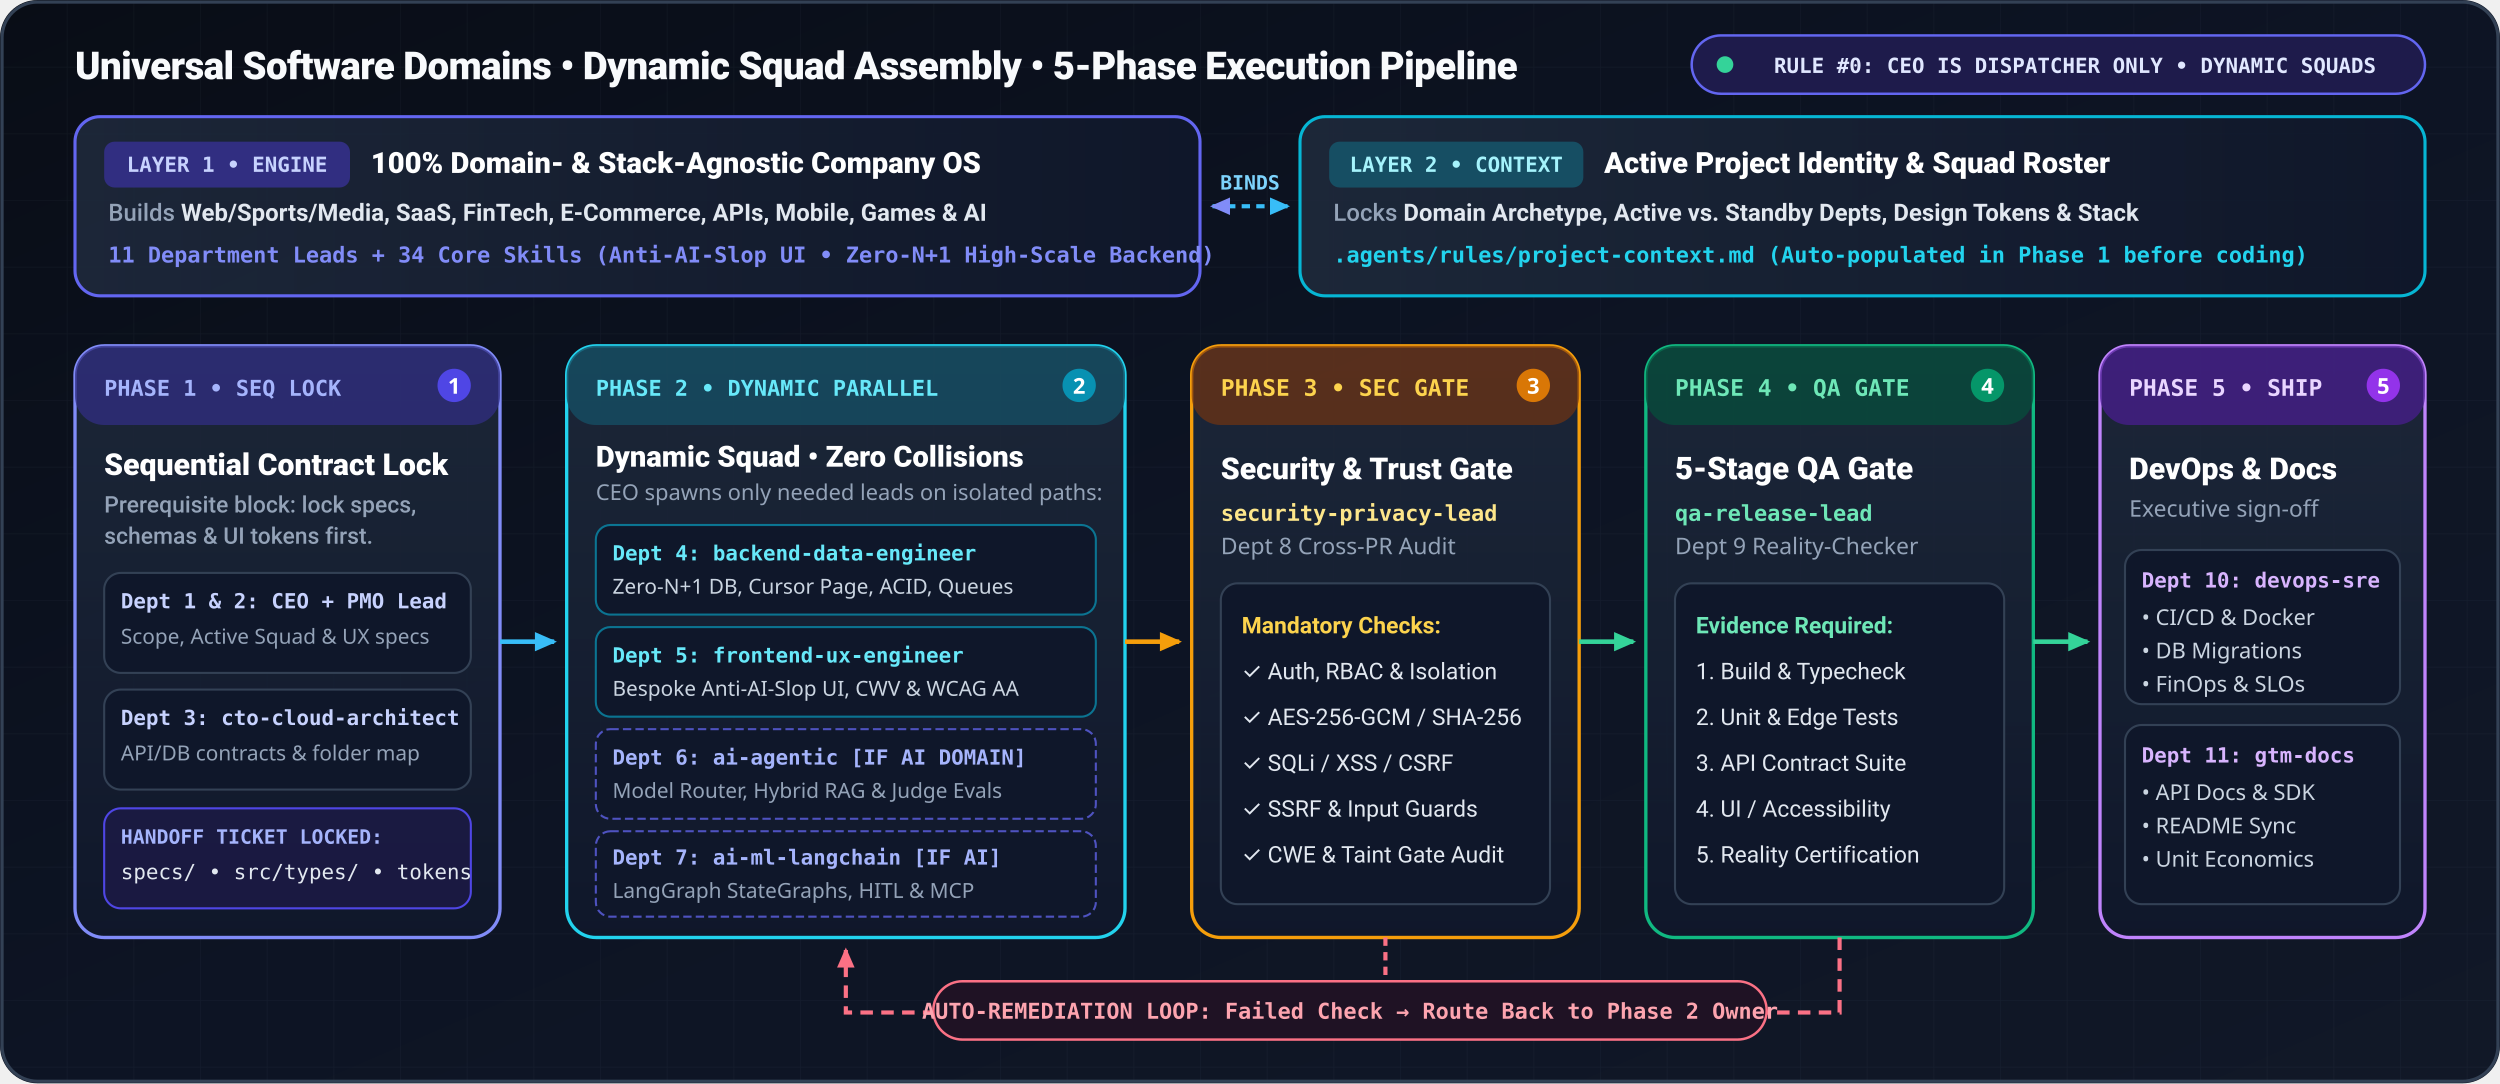
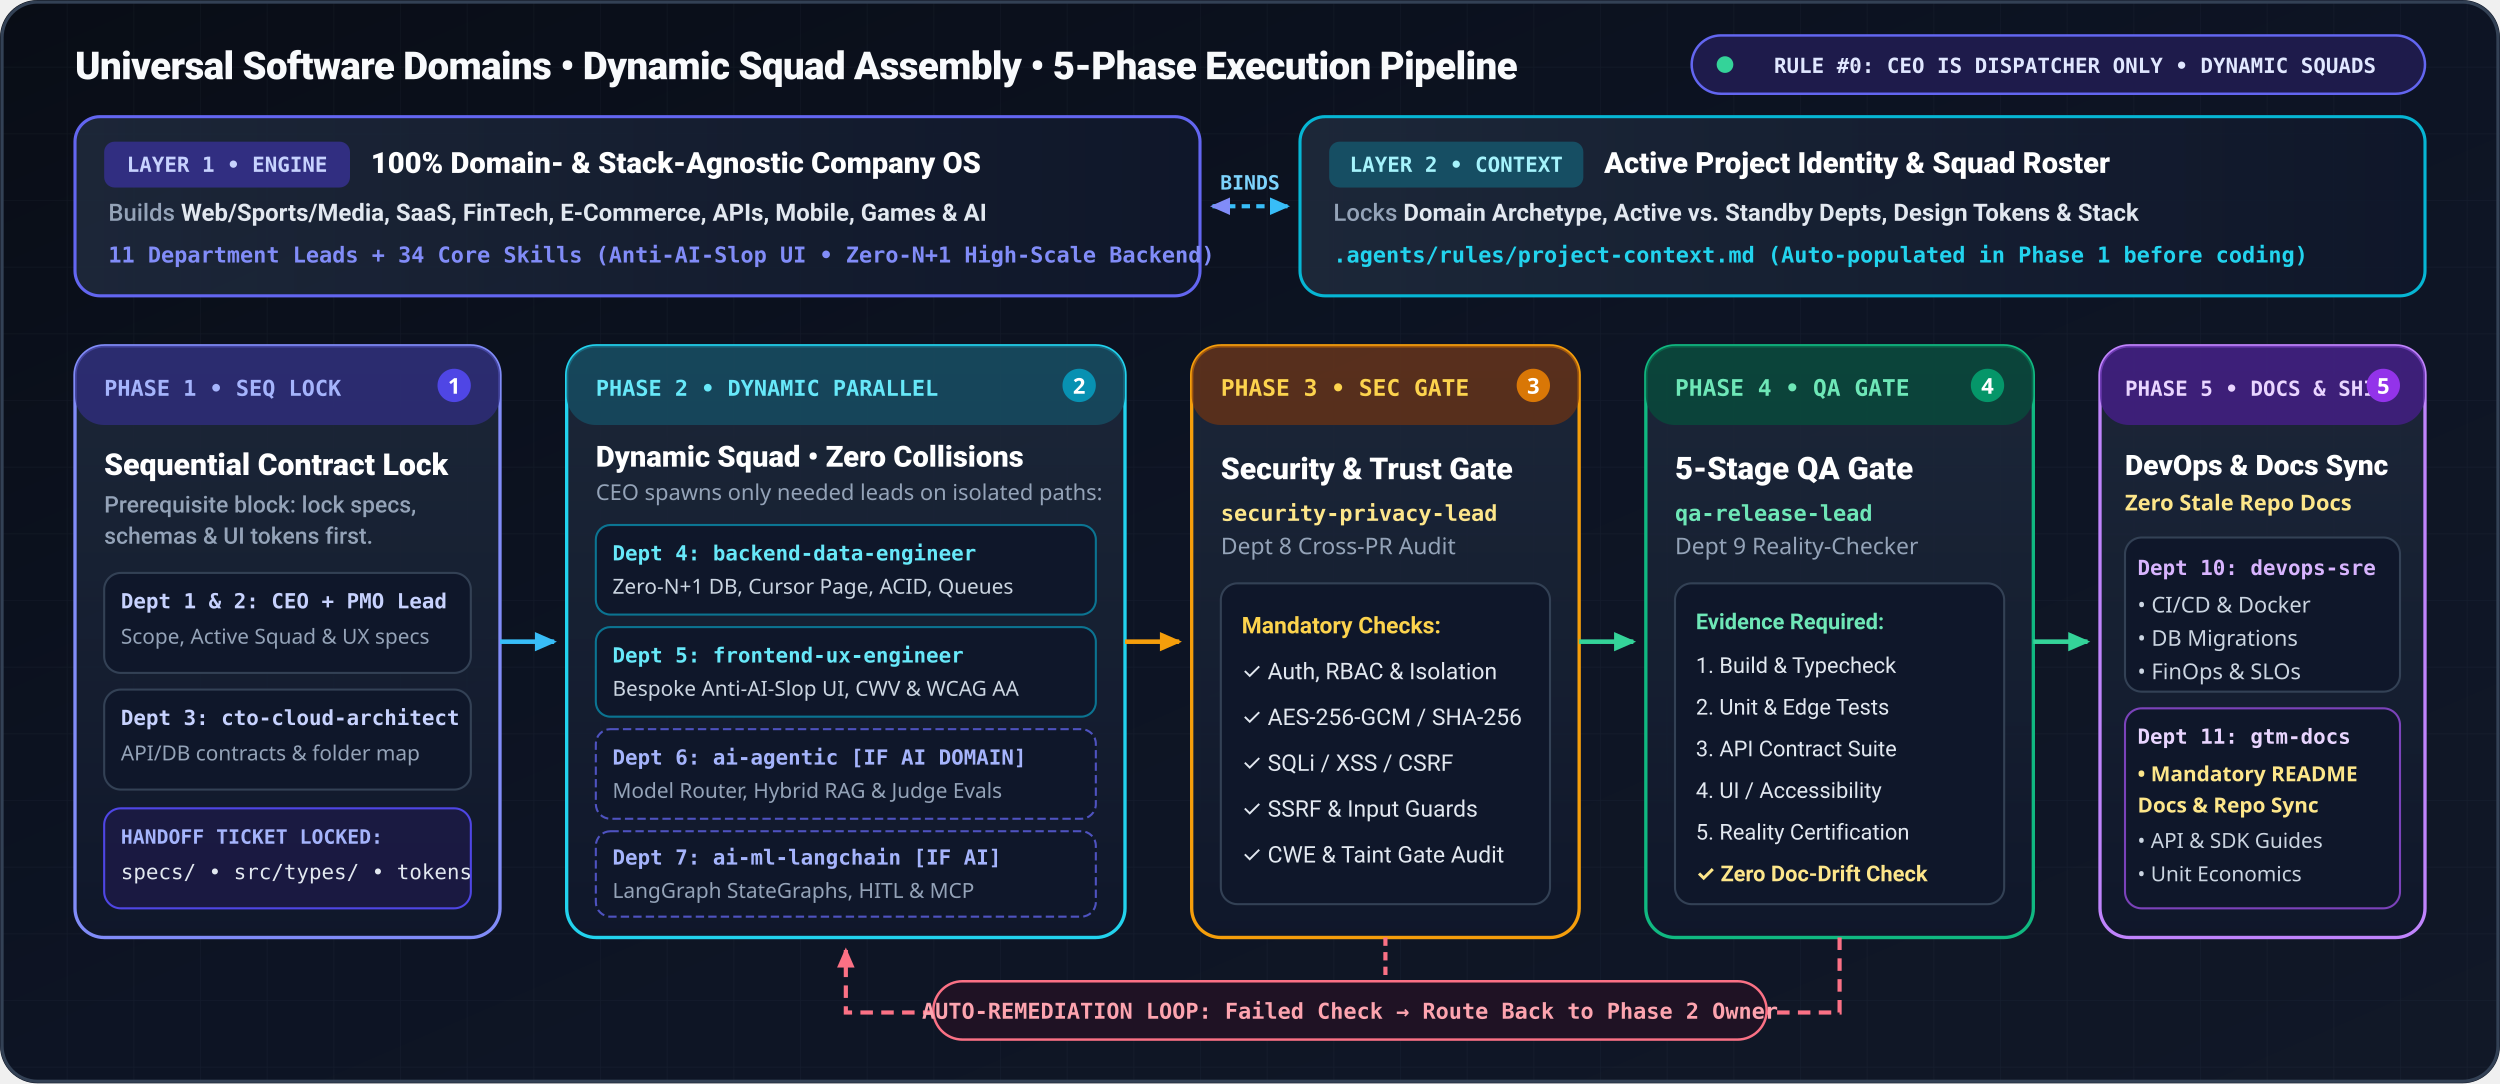
<svg xmlns="http://www.w3.org/2000/svg" viewBox="0 0 1200 520" width="1200" height="520" role="img" aria-labelledby="pipe-title pipe-desc">
  <defs>
    <linearGradient id="bg" x1="0%" y1="0%" x2="100%" y2="100%">
      <stop offset="0%" stop-color="#090D16" />
      <stop offset="50%" stop-color="#0D1424" />
      <stop offset="100%" stop-color="#111827" />
    </linearGradient>
    <pattern id="grid" width="32" height="32" patternUnits="userSpaceOnUse">
      <path d="M 32 0 L 0 0 0 32" fill="none" stroke="#94A3B8" stroke-width="0.6" stroke-opacity="0.06" />
    </pattern>
    <linearGradient id="layer-card" x1="0%" y1="0%" x2="100%" y2="0%">
      <stop offset="0%" stop-color="#1E293B" stop-opacity="0.9" />
      <stop offset="100%" stop-color="#0F172A" stop-opacity="0.94" />
    </linearGradient>
    <linearGradient id="phase-card" x1="0%" y1="0%" x2="0%" y2="100%">
      <stop offset="0%" stop-color="#1E293B" stop-opacity="0.88" />
      <stop offset="100%" stop-color="#0F172A" stop-opacity="0.96" />
    </linearGradient>
    <marker id="arrow-cyan" viewBox="0 0 10 10" refX="7" refY="5" markerWidth="6" markerHeight="6" orient="auto-start-reverse">
      <path d="M 0 1.5 L 8 5 L 0 8.5 z" fill="#38BDF8" />
    </marker>
    <marker id="arrow-indigo" viewBox="0 0 10 10" refX="7" refY="5" markerWidth="6" markerHeight="6" orient="auto-start-reverse">
      <path d="M 0 1.5 L 8 5 L 0 8.5 z" fill="#818CF8" />
    </marker>
    <marker id="arrow-amber" viewBox="0 0 10 10" refX="7" refY="5" markerWidth="6" markerHeight="6" orient="auto-start-reverse">
      <path d="M 0 1.5 L 8 5 L 0 8.5 z" fill="#F59E0B" />
    </marker>
    <marker id="arrow-emerald" viewBox="0 0 10 10" refX="7" refY="5" markerWidth="6" markerHeight="6" orient="auto-start-reverse">
      <path d="M 0 1.5 L 8 5 L 0 8.5 z" fill="#34D399" />
    </marker>
    <marker id="arrow-rose" viewBox="0 0 10 10" refX="7" refY="5" markerWidth="6" markerHeight="6" orient="auto-start-reverse">
      <path d="M 0 1.5 L 8 5 L 0 8.5 z" fill="#FB7185" />
    </marker>
  </defs>
  <rect width="1200" height="520" rx="18" fill="url(#bg)" />
  <rect width="1200" height="520" rx="18" fill="url(#grid)" />
  <text x="36" y="38" fill="#F8FAFC" font-family="system-ui, -apple-system, 'Segoe UI', Roboto, sans-serif" font-size="18.5" font-weight="800" letter-spacing="-0.3">
    Universal Software Domains • Dynamic Squad Assembly • 5-Phase Execution Pipeline
  </text>
  <g transform="translate(812, 17)">
    <rect width="352" height="28" rx="14" fill="#1E1B4B" stroke="#6366F1" stroke-width="1.2" />
    <circle cx="16" cy="14" r="4" fill="#34D399" />
    <text x="184" y="18" text-anchor="middle" fill="#E0E7FF" font-family="ui-monospace, SFMono-Regular, Menlo, monospace" font-size="10" font-weight="700">RULE #0: CEO IS DISPATCHER ONLY • DYNAMIC SQUADS</text>
  </g>
  <g transform="translate(36, 56)">
    <rect width="540" height="86" rx="12" fill="url(#layer-card)" stroke="#6366F1" stroke-width="1.5" />
    <rect x="14" y="12" width="118" height="22" rx="5" fill="#312E81" />
    <text x="73" y="26.5" text-anchor="middle" fill="#C7D2FE" font-family="ui-monospace, SFMono-Regular, Menlo, monospace" font-size="10" font-weight="700">LAYER 1 • ENGINE</text>
    <text x="142" y="27" fill="#FFFFFF" font-family="system-ui, -apple-system, 'Segoe UI', Roboto, sans-serif" font-size="14" font-weight="800">100% Domain- &amp; Stack-Agnostic Company OS</text>
    <text x="16" y="50" fill="#94A3B8" font-family="system-ui, -apple-system, 'Segoe UI', Roboto, sans-serif" font-size="11.5" font-weight="500">
      Builds <tspan fill="#E2E8F0" font-weight="700">Web/Sports/Media, SaaS, FinTech, E-Commerce, APIs, Mobile, Games &amp; AI</tspan>
    </text>
    <text x="16" y="70" fill="#818CF8" font-family="ui-monospace, SFMono-Regular, Menlo, monospace" font-size="10.5" font-weight="600">
      11 Department Leads + 34 Core Skills (Anti-AI-Slop UI • Zero-N+1 High-Scale Backend)
    </text>
  </g>
  <g transform="translate(576, 83)">
    <line x1="6" y1="16" x2="42" y2="16" stroke="#38BDF8" stroke-width="2" stroke-dasharray="4 3" marker-end="url(#arrow-cyan)" marker-start="url(#arrow-indigo)" />
    <text x="24" y="8" text-anchor="middle" fill="#7DD3FC" font-family="ui-monospace, SFMono-Regular, Menlo, monospace" font-size="9.5" font-weight="700">BINDS</text>
  </g>
  <g transform="translate(624, 56)">
    <rect width="540" height="86" rx="12" fill="url(#layer-card)" stroke="#06B6D4" stroke-width="1.5" />
    <rect x="14" y="12" width="122" height="22" rx="5" fill="#164E63" />
    <text x="75" y="26.5" text-anchor="middle" fill="#A5F3FC" font-family="ui-monospace, SFMono-Regular, Menlo, monospace" font-size="10" font-weight="700">LAYER 2 • CONTEXT</text>
    <text x="146" y="27" fill="#FFFFFF" font-family="system-ui, -apple-system, 'Segoe UI', Roboto, sans-serif" font-size="14" font-weight="800">Active Project Identity &amp; Squad Roster</text>
    <text x="16" y="50" fill="#94A3B8" font-family="system-ui, -apple-system, 'Segoe UI', Roboto, sans-serif" font-size="11.5" font-weight="500">
      Locks <tspan fill="#E2E8F0" font-weight="700">Domain Archetype, Active vs. Standby Depts, Design Tokens &amp; Stack</tspan>
    </text>
    <text x="16" y="70" fill="#22D3EE" font-family="ui-monospace, SFMono-Regular, Menlo, monospace" font-size="10.5" font-weight="600">
      .agents/rules/project-context.md (Auto-populated in Phase 1 before coding)
    </text>
  </g>
  <g transform="translate(36, 166)">
    <rect width="204" height="284" rx="14" fill="url(#phase-card)" stroke="#818CF8" stroke-width="1.6" />
    <rect x="0" y="0" width="204" height="38" rx="14" fill="#312E81" fill-opacity="0.75" />
    <text x="14" y="24" fill="#A5B4FC" font-family="ui-monospace, SFMono-Regular, Menlo, monospace" font-size="10.5" font-weight="800">PHASE 1 • SEQ LOCK</text>
    <circle cx="182" cy="19" r="8" fill="#4F46E5" />
    <text x="182" y="23" text-anchor="middle" fill="#FFFFFF" font-family="system-ui, sans-serif" font-size="10.5" font-weight="800">1</text>
    <text x="14" y="62" fill="#FFFFFF" font-family="system-ui, -apple-system, 'Segoe UI', Roboto, sans-serif" font-size="14.5" font-weight="800">Sequential Contract Lock</text>
    <text x="14" y="80" fill="#94A3B8" font-family="system-ui, -apple-system, 'Segoe UI', Roboto, sans-serif" font-size="11" font-weight="500">Prerequisite block: lock specs,</text>
    <text x="14" y="95" fill="#94A3B8" font-family="system-ui, -apple-system, 'Segoe UI', Roboto, sans-serif" font-size="11" font-weight="500">schemas &amp; UI tokens first.</text>
    <rect x="14" y="109" width="176" height="48" rx="8" fill="#0F172A" stroke="#334155" stroke-width="1" />
    <text x="22" y="126" fill="#C7D2FE" font-family="ui-monospace, SFMono-Regular, Menlo, monospace" font-size="10" font-weight="700">Dept 1 &amp; 2: CEO + PMO Lead</text>
    <text x="22" y="143" fill="#94A3B8" font-family="system-ui, sans-serif" font-size="10">Scope, Active Squad &amp; UX specs</text>
    <rect x="14" y="165" width="176" height="48" rx="8" fill="#0F172A" stroke="#334155" stroke-width="1" />
    <text x="22" y="182" fill="#C7D2FE" font-family="ui-monospace, SFMono-Regular, Menlo, monospace" font-size="10" font-weight="700">Dept 3: cto-cloud-architect</text>
    <text x="22" y="199" fill="#94A3B8" font-family="system-ui, sans-serif" font-size="10">API/DB contracts &amp; folder map</text>
    <rect x="14" y="222" width="176" height="48" rx="8" fill="#1E1B4B" fill-opacity="0.7" stroke="#4F46E5" stroke-width="1" />
    <text x="22" y="239" fill="#A5B4FC" font-family="ui-monospace, SFMono-Regular, Menlo, monospace" font-size="9.5" font-weight="700">HANDOFF TICKET LOCKED:</text>
    <text x="22" y="256" fill="#E2E8F0" font-family="ui-monospace, SFMono-Regular, Menlo, monospace" font-size="10">specs/ • src/types/ • tokens</text>
  </g>
  <line x1="240" y1="308" x2="266" y2="308" stroke="#38BDF8" stroke-width="2.2" marker-end="url(#arrow-cyan)" />
  <g transform="translate(272, 166)">
    <rect width="268" height="284" rx="14" fill="url(#phase-card)" stroke="#22D3EE" stroke-width="1.6" />
    <rect x="0" y="0" width="268" height="38" rx="14" fill="#164E63" fill-opacity="0.8" />
    <text x="14" y="24" fill="#67E8F9" font-family="ui-monospace, SFMono-Regular, Menlo, monospace" font-size="10.5" font-weight="800">PHASE 2 • DYNAMIC PARALLEL</text>
    <circle cx="246" cy="19" r="8" fill="#0891B2" />
    <text x="246" y="23" text-anchor="middle" fill="#FFFFFF" font-family="system-ui, sans-serif" font-size="10.5" font-weight="800">2</text>
    <text x="14" y="58" fill="#FFFFFF" font-family="system-ui, -apple-system, 'Segoe UI', Roboto, sans-serif" font-size="14" font-weight="800">Dynamic Squad • Zero Collisions</text>
    <text x="14" y="74" fill="#94A3B8" font-family="system-ui, sans-serif" font-size="10.5">CEO spawns only needed leads on isolated paths:</text>
    <rect x="14" y="86" width="240" height="43" rx="7" fill="#0F172A" stroke="#0891B2" stroke-opacity="0.75" stroke-width="1" />
    <text x="22" y="103" fill="#67E8F9" font-family="ui-monospace, SFMono-Regular, Menlo, monospace" font-size="10" font-weight="700">Dept 4: backend-data-engineer</text>
    <text x="22" y="119" fill="#CBD5E1" font-family="system-ui, sans-serif" font-size="10">Zero-N+1 DB, Cursor Page, ACID, Queues</text>
    <rect x="14" y="135" width="240" height="43" rx="7" fill="#0F172A" stroke="#0891B2" stroke-opacity="0.75" stroke-width="1" />
    <text x="22" y="152" fill="#67E8F9" font-family="ui-monospace, SFMono-Regular, Menlo, monospace" font-size="10" font-weight="700">Dept 5: frontend-ux-engineer</text>
    <text x="22" y="168" fill="#CBD5E1" font-family="system-ui, sans-serif" font-size="10">Bespoke Anti-AI-Slop UI, CWV &amp; WCAG AA</text>
    <rect x="14" y="184" width="240" height="43" rx="7" fill="#0F172A" stroke="#6366F1" stroke-dasharray="4 2" stroke-opacity="0.75" stroke-width="1" />
    <text x="22" y="201" fill="#A5B4FC" font-family="ui-monospace, SFMono-Regular, Menlo, monospace" font-size="10" font-weight="700">Dept 6: ai-agentic [IF AI DOMAIN]</text>
    <text x="22" y="217" fill="#94A3B8" font-family="system-ui, sans-serif" font-size="10">Model Router, Hybrid RAG &amp; Judge Evals</text>
    <rect x="14" y="233" width="240" height="41" rx="7" fill="#0F172A" stroke="#6366F1" stroke-dasharray="4 2" stroke-opacity="0.75" stroke-width="1" />
    <text x="22" y="249" fill="#A5B4FC" font-family="ui-monospace, SFMono-Regular, Menlo, monospace" font-size="10" font-weight="700">Dept 7: ai-ml-langchain [IF AI]</text>
    <text x="22" y="265" fill="#94A3B8" font-family="system-ui, sans-serif" font-size="10">LangGraph StateGraphs, HITL &amp; MCP</text>
  </g>
  <line x1="540" y1="308" x2="566" y2="308" stroke="#F59E0B" stroke-width="2.2" marker-end="url(#arrow-amber)" />
  <g transform="translate(572, 166)">
    <rect width="186" height="284" rx="14" fill="url(#phase-card)" stroke="#F59E0B" stroke-width="1.6" />
    <rect x="0" y="0" width="186" height="38" rx="14" fill="#78350F" fill-opacity="0.65" />
    <text x="14" y="24" fill="#FCD34D" font-family="ui-monospace, SFMono-Regular, Menlo, monospace" font-size="11" font-weight="800">PHASE 3 • SEC GATE</text>
    <circle cx="164" cy="19" r="8" fill="#D97706" />
    <text x="164" y="23" text-anchor="middle" fill="#FFFFFF" font-family="system-ui, sans-serif" font-size="10.5" font-weight="800">3</text>
    <text x="14" y="64" fill="#FFFFFF" font-family="system-ui, -apple-system, 'Segoe UI', Roboto, sans-serif" font-size="14.5" font-weight="800">Security &amp; Trust Gate</text>
    <text x="14" y="84" fill="#FDE68A" font-family="ui-monospace, SFMono-Regular, Menlo, monospace" font-size="10.5" font-weight="700">security-privacy-lead</text>
    <text x="14" y="100" fill="#94A3B8" font-family="system-ui, sans-serif" font-size="11">Dept 8 Cross-PR Audit</text>
    <g transform="translate(14, 114)" font-family="system-ui, -apple-system, 'Segoe UI', Roboto, sans-serif" font-size="11" fill="#E2E8F0">
      <rect width="158" height="154" rx="8" fill="#0F172A" stroke="#334155" stroke-width="1" />
      <text x="10" y="24" fill="#FCD34D" font-weight="700">Mandatory Checks:</text>
      <text x="10" y="46">✓ Auth, RBAC &amp; Isolation</text>
      <text x="10" y="68">✓ AES-256-GCM / SHA-256</text>
      <text x="10" y="90">✓ SQLi / XSS / CSRF</text>
      <text x="10" y="112">✓ SSRF &amp; Input Guards</text>
      <text x="10" y="134">✓ CWE &amp; Taint Gate Audit</text>
    </g>
  </g>
  <line x1="758" y1="308" x2="784" y2="308" stroke="#34D399" stroke-width="2.2" marker-end="url(#arrow-emerald)" />
  <g transform="translate(790, 166)">
    <rect width="186" height="284" rx="14" fill="url(#phase-card)" stroke="#10B981" stroke-width="1.6" />
    <rect x="0" y="0" width="186" height="38" rx="14" fill="#064E3B" fill-opacity="0.75" />
    <text x="14" y="24" fill="#6EE7B7" font-family="ui-monospace, SFMono-Regular, Menlo, monospace" font-size="11" font-weight="800">PHASE 4 • QA GATE</text>
    <circle cx="164" cy="19" r="8" fill="#059669" />
    <text x="164" y="23" text-anchor="middle" fill="#FFFFFF" font-family="system-ui, sans-serif" font-size="10.5" font-weight="800">4</text>
    <text x="14" y="64" fill="#FFFFFF" font-family="system-ui, -apple-system, 'Segoe UI', Roboto, sans-serif" font-size="15" font-weight="800">5-Stage QA Gate</text>
    <text x="14" y="84" fill="#6EE7B7" font-family="ui-monospace, SFMono-Regular, Menlo, monospace" font-size="10.5" font-weight="700">qa-release-lead</text>
    <text x="14" y="100" fill="#94A3B8" font-family="system-ui, sans-serif" font-size="11">Dept 9 Reality-Checker</text>
-     <g transform="translate(14, 114)" font-family="system-ui, -apple-system, 'Segoe UI', Roboto, sans-serif" font-size="11" fill="#E2E8F0">
+     <g transform="translate(14, 114)" font-family="system-ui, -apple-system, 'Segoe UI', Roboto, sans-serif" font-size="10.5" fill="#E2E8F0">
      <rect width="158" height="154" rx="8" fill="#0F172A" stroke="#334155" stroke-width="1" />
-       <text x="10" y="24" fill="#6EE7B7" font-weight="700">Evidence Required:</text>
-       <text x="10" y="46">1. Build &amp; Typecheck</text>
-       <text x="10" y="68">2. Unit &amp; Edge Tests</text>
-       <text x="10" y="90">3. API Contract Suite</text>
-       <text x="10" y="112">4. UI / Accessibility</text>
-       <text x="10" y="134">5. Reality Certification</text>
+       <text x="10" y="22" fill="#6EE7B7" font-weight="700">Evidence Required:</text>
+       <text x="10" y="43">1. Build &amp; Typecheck</text>
+       <text x="10" y="63">2. Unit &amp; Edge Tests</text>
+       <text x="10" y="83">3. API Contract Suite</text>
+       <text x="10" y="103">4. UI / Accessibility</text>
+       <text x="10" y="123">5. Reality Certification</text>
+       <text x="10" y="143" fill="#FDE68A" font-weight="700">✓ Zero Doc-Drift Check</text>
    </g>
  </g>
  <line x1="976" y1="308" x2="1002" y2="308" stroke="#34D399" stroke-width="2.2" marker-end="url(#arrow-emerald)" />
  <g transform="translate(1008, 166)">
    <rect width="156" height="284" rx="14" fill="url(#phase-card)" stroke="#C084FC" stroke-width="1.6" />
    <rect x="0" y="0" width="156" height="38" rx="14" fill="#4C1D95" fill-opacity="0.7" />
-     <text x="14" y="24" fill="#E9D5FF" font-family="ui-monospace, SFMono-Regular, Menlo, monospace" font-size="11" font-weight="800">PHASE 5 • SHIP</text>
+     <text x="12" y="24" fill="#E9D5FF" font-family="ui-monospace, SFMono-Regular, Menlo, monospace" font-size="10" font-weight="800">PHASE 5 • DOCS &amp; SHIP</text>
    <circle cx="136" cy="19" r="8" fill="#9333EA" />
    <text x="136" y="23" text-anchor="middle" fill="#FFFFFF" font-family="system-ui, sans-serif" font-size="10.5" font-weight="800">5</text>
-     <text x="14" y="64" fill="#FFFFFF" font-family="system-ui, -apple-system, 'Segoe UI', Roboto, sans-serif" font-size="14.5" font-weight="800">DevOps &amp; Docs</text>
-     <text x="14" y="82" fill="#94A3B8" font-family="system-ui, sans-serif" font-size="11">Executive sign-off</text>
-     <rect x="12" y="98" width="132" height="74" rx="8" fill="#0F172A" stroke="#334155" stroke-width="1" />
-     <text x="20" y="116" fill="#D8B4FE" font-family="ui-monospace, SFMono-Regular, Menlo, monospace" font-size="10" font-weight="700">Dept 10: devops-sre</text>
-     <text x="20" y="134" fill="#CBD5E1" font-family="system-ui, sans-serif" font-size="10.5">• CI/CD &amp; Docker</text>
-     <text x="20" y="150" fill="#CBD5E1" font-family="system-ui, sans-serif" font-size="10.5">• DB Migrations</text>
-     <text x="20" y="166" fill="#CBD5E1" font-family="system-ui, sans-serif" font-size="10.5">• FinOps &amp; SLOs</text>
-     <rect x="12" y="182" width="132" height="86" rx="8" fill="#0F172A" stroke="#334155" stroke-width="1" />
-     <text x="20" y="200" fill="#D8B4FE" font-family="ui-monospace, SFMono-Regular, Menlo, monospace" font-size="10" font-weight="700">Dept 11: gtm-docs</text>
-     <text x="20" y="218" fill="#CBD5E1" font-family="system-ui, sans-serif" font-size="10.5">• API Docs &amp; SDK</text>
-     <text x="20" y="234" fill="#CBD5E1" font-family="system-ui, sans-serif" font-size="10.5">• README Sync</text>
-     <text x="20" y="250" fill="#CBD5E1" font-family="system-ui, sans-serif" font-size="10.5">• Unit Economics</text>
+     <text x="12" y="62" fill="#FFFFFF" font-family="system-ui, -apple-system, 'Segoe UI', Roboto, sans-serif" font-size="13.5" font-weight="800">DevOps &amp; Docs Sync</text>
+     <text x="12" y="79" fill="#FDE68A" font-family="system-ui, sans-serif" font-size="10.5" font-weight="600">Zero Stale Repo Docs</text>
+     <rect x="12" y="92" width="132" height="74" rx="8" fill="#0F172A" stroke="#334155" stroke-width="1" />
+     <text x="18" y="110" fill="#D8B4FE" font-family="ui-monospace, SFMono-Regular, Menlo, monospace" font-size="10" font-weight="700">Dept 10: devops-sre</text>
+     <text x="18" y="128" fill="#CBD5E1" font-family="system-ui, sans-serif" font-size="10.5">• CI/CD &amp; Docker</text>
+     <text x="18" y="144" fill="#CBD5E1" font-family="system-ui, sans-serif" font-size="10.5">• DB Migrations</text>
+     <text x="18" y="160" fill="#CBD5E1" font-family="system-ui, sans-serif" font-size="10.5">• FinOps &amp; SLOs</text>
+     <rect x="12" y="174" width="132" height="96" rx="8" fill="#0F172A" stroke="#A855F7" stroke-opacity="0.7" stroke-width="1" />
+     <text x="18" y="191" fill="#E9D5FF" font-family="ui-monospace, SFMono-Regular, Menlo, monospace" font-size="10" font-weight="700">Dept 11: gtm-docs</text>
+     <text x="18" y="209" fill="#FDE68A" font-family="system-ui, sans-serif" font-size="10" font-weight="700">• Mandatory README</text>
+     <text x="18" y="224" fill="#FDE68A" font-family="system-ui, sans-serif" font-size="10" font-weight="700">  Docs &amp; Repo Sync</text>
+     <text x="18" y="241" fill="#CBD5E1" font-family="system-ui, sans-serif" font-size="10">• API &amp; SDK Guides</text>
+     <text x="18" y="257" fill="#CBD5E1" font-family="system-ui, sans-serif" font-size="10">• Unit Economics</text>
  </g>
  <path d="M 883 450 L 883 486 L 406 486 L 406 456" fill="none" stroke="#FB7185" stroke-width="2" stroke-dasharray="6 4" marker-end="url(#arrow-rose)" />
  <line x1="665" y1="450" x2="665" y2="486" stroke="#FB7185" stroke-width="2" stroke-dasharray="4 3" />
  <rect x="448" y="471" width="400" height="28" rx="14" fill="#1F1224" stroke="#FB7185" stroke-width="1.2" />
  <text x="648" y="489" text-anchor="middle" fill="#FDA4AF" font-family="ui-monospace, SFMono-Regular, Menlo, monospace" font-size="10.5" font-weight="700">
    AUTO-REMEDIATION LOOP: Failed Check → Route Back to Phase 2 Owner
  </text>
  <rect x="1" y="1" width="1198" height="518" rx="17" fill="none" stroke="#334155" stroke-width="1.5" />
</svg>
